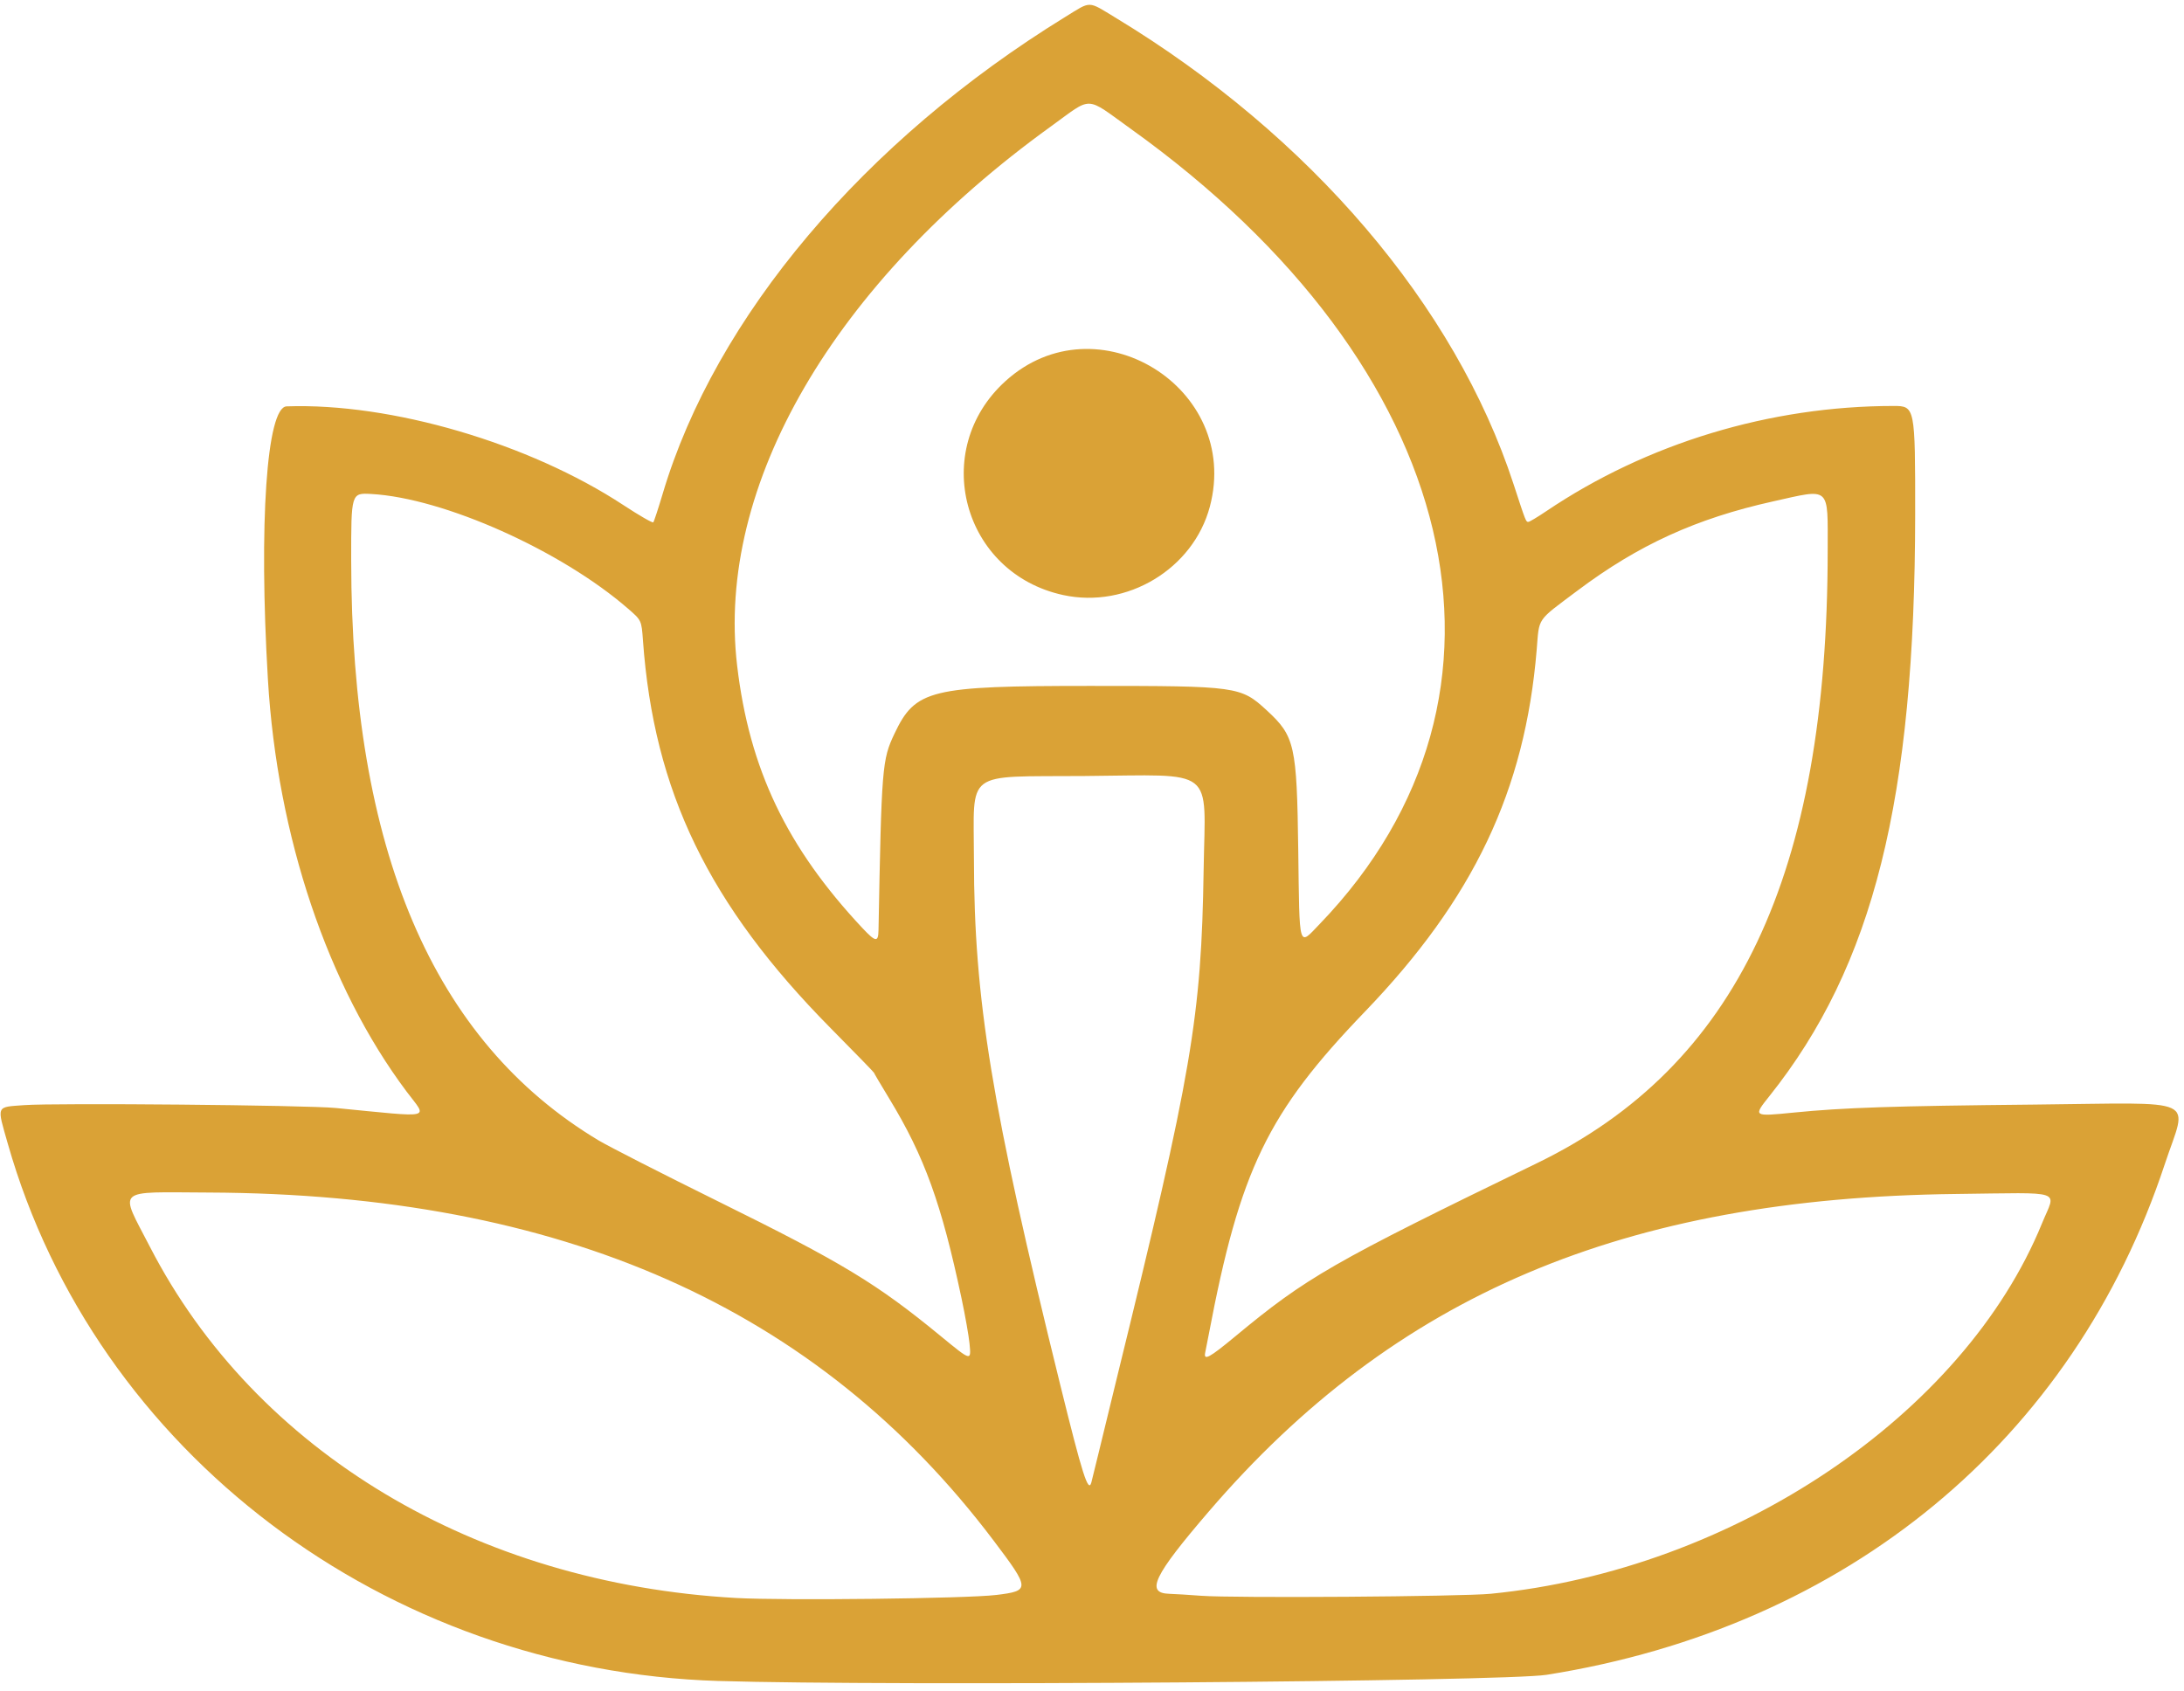
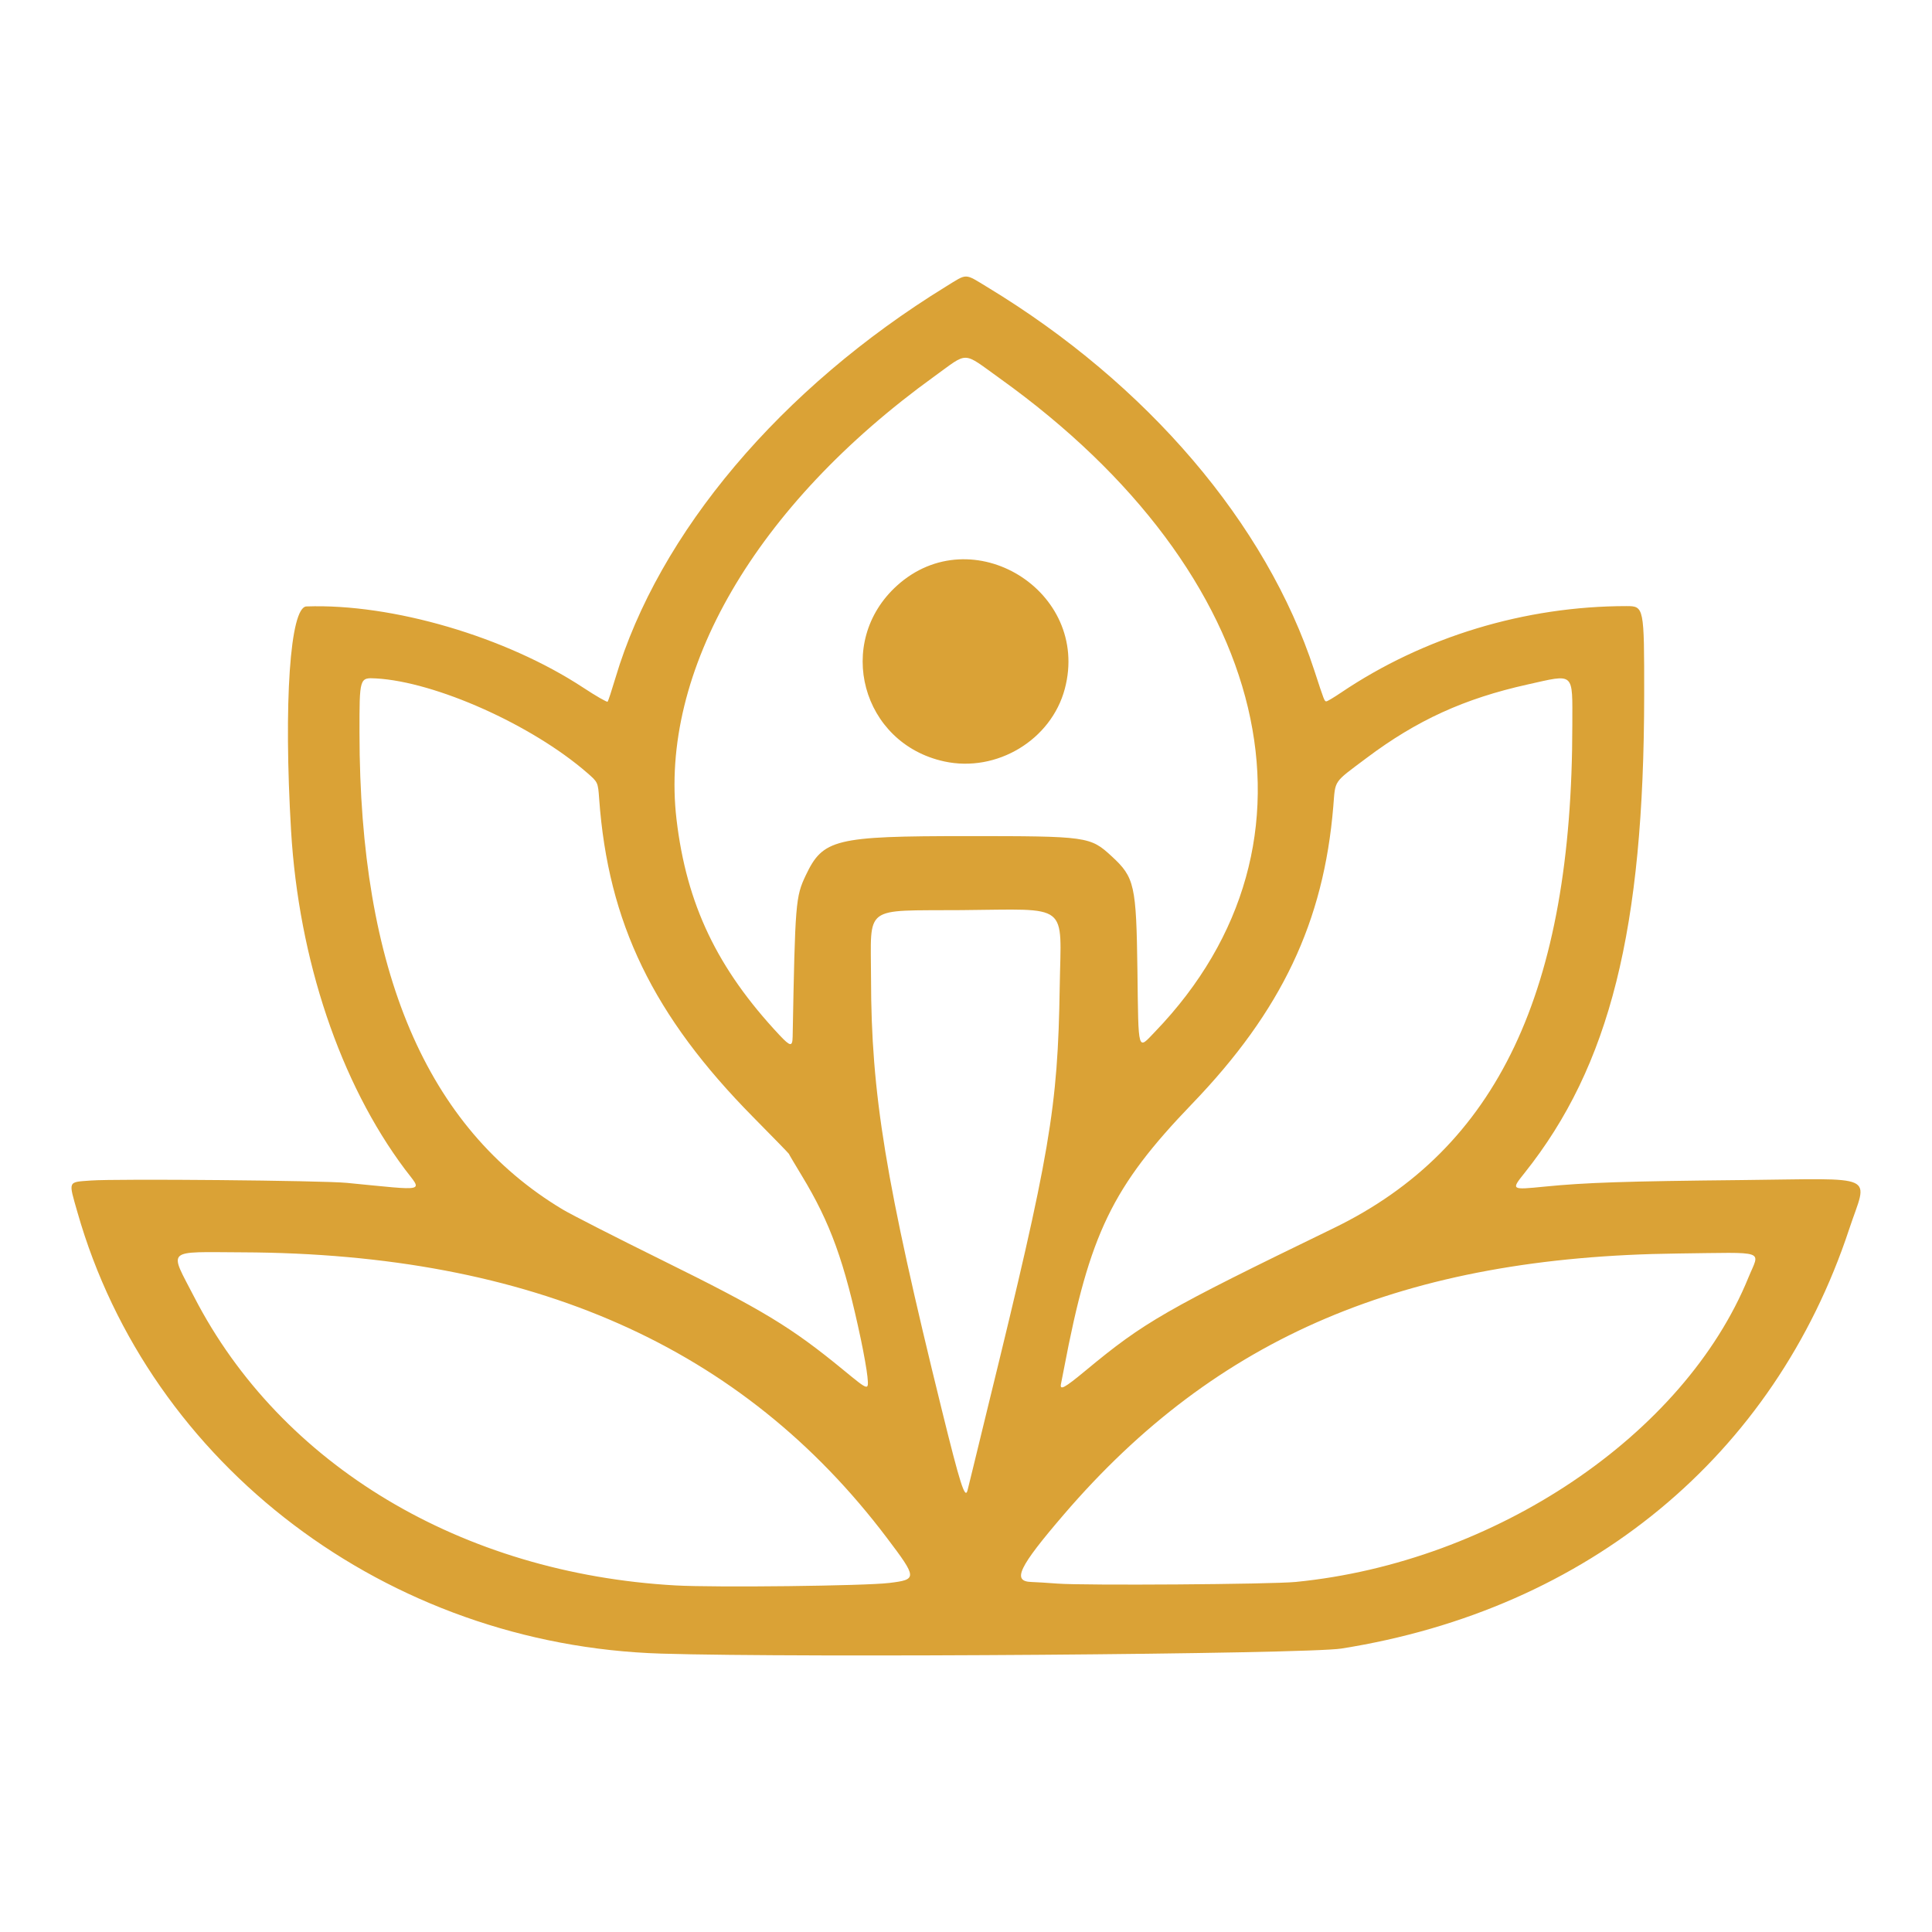
- <svg xmlns="http://www.w3.org/2000/svg" width="195" height="151" viewBox="8 55 195 151" version="1.1" id="svg1" xml:space="preserve">
+ <svg xmlns="http://www.w3.org/2000/svg" width="210mm" height="210mm" viewBox="0 0 210 210" version="1.1" id="svg1" xml:space="preserve">
  <defs id="defs1" />
  <g id="layer1">
-     <path style="fill:#DAA236;fill-opacity:1" d="M 72.165,205.114 C 42.37,204.204 16.542,184.678 8.696,157.131 c -0.987,-3.465 -1.077,-3.252 1.457,-3.441 2.802,-0.208 25.175,-0.004 27.832,0.255 8.887,0.864 8.188,1.026 6.319,-1.466 -7.045,-9.393 -11.552,-22.789 -12.384,-36.812 -0.825,-13.898 -0.11,-24.316 1.671,-24.378 9.329,-0.327 21.661,3.29 30.078,8.822 1.396,0.918 2.593,1.607 2.66,1.532 0.067,-0.075 0.448,-1.235 0.848,-2.578 4.695,-15.774 17.981,-31.507 35.936,-42.554 2.362,-1.453 1.962,-1.461 4.525,0.092 17.352,10.518 30.288,25.683 35.493,41.608 1.113,3.406 1.108,3.393 1.33,3.393 0.101,0 0.816,-0.427 1.59,-0.949 9,-6.071 19.974,-9.397 31.016,-9.402 1.921,-7.72e-4 1.936,0.073 1.93,9.667 -0.016,25.477 -3.731,40.317 -13.006,51.953 -1.471,1.845 -1.476,1.842 2.171,1.48 4.46,-0.443 8.775,-0.586 21.464,-0.713 15.071,-0.151 13.679,-0.789 11.653,5.336 -8.15,24.641 -28.36,41.334 -55.188,45.586 -3.837,0.608 -58.667,1.017 -73.926,0.551 z m 24.769,-7.68 c 3.064,-0.373 3.057,-0.522 -0.238,-4.884 C 80.978,171.741 58.135,161.618 26.625,161.495 c -8.466,-0.033 -7.983,-0.48 -5.238,4.849 9.416,18.283 29.075,30.061 52.34,31.358 4.323,0.241 20.567,0.053 23.207,-0.269 z m 44.176,-0.11 c 21.657,-2.129 42.235,-15.963 49.217,-33.089 1.241,-3.045 2.178,-2.726 -7.664,-2.612 -29.697,0.343 -50.149,9.035 -66.744,28.367 -4.928,5.74 -5.664,7.275 -3.52,7.338 0.483,0.014 1.758,0.093 2.832,0.175 2.883,0.221 23.245,0.08 25.879,-0.179 z m -35.67,-9.928 c 0.054,-0.188 0.329,-1.309 0.612,-2.49 0.283,-1.182 1.031,-4.258 1.664,-6.836 6.719,-27.381 7.547,-32.232 7.752,-45.416 0.145,-9.289 1.222,-8.446 -10.686,-8.355 -10.791,0.083 -9.83,-0.639 -9.824,7.382 0.011,12.598 1.561,22.052 7.704,46.975 1.979,8.032 2.506,9.687 2.778,8.74 z M 94.566,174.993 c -0.064,-0.671 -0.385,-2.495 -0.715,-4.053 -1.787,-8.448 -3.304,-12.645 -6.437,-17.807 -0.761,-1.254 -1.384,-2.309 -1.384,-2.344 -5.49e-4,-0.035 -1.738,-1.822 -3.861,-3.97 -10.894,-11.024 -15.792,-21.14 -16.761,-34.617 -0.13,-1.805 -0.13,-1.805 -1.325,-2.843 -5.991,-5.204 -16.46,-9.883 -22.924,-10.245 -1.807,-0.101 -1.807,-0.101 -1.803,5.931 0.014,25.841 7.292,42.915 22.074,51.785 0.917,0.55 5.751,3.017 10.742,5.481 11.035,5.448 14.105,7.307 19.803,11.989 2.765,2.271 2.74,2.265 2.591,0.694 z m 23.702,-0.634 c 6.404,-5.312 8.636,-6.594 26.972,-15.491 17.81,-8.642 25.937,-25.775 25.946,-54.703 0.002,-5.825 0.313,-5.545 -4.881,-4.389 -6.854,1.525 -12.016,3.881 -17.464,7.971 -3.696,2.774 -3.393,2.334 -3.637,5.283 -1.041,12.56 -5.631,22.227 -15.348,32.324 -8.684,9.024 -11.142,14.107 -13.93,28.808 -0.122,0.645 -0.264,1.37 -0.316,1.611 -0.165,0.773 0.35,0.499 2.658,-1.415 z M 86.438,138.079 c 0.271,-14.609 0.321,-15.23 1.422,-17.554 1.874,-3.955 3.172,-4.272 17.476,-4.272 13.179,0 13.44,0.036 15.787,2.2 2.484,2.29 2.668,3.107 2.792,12.432 0.12,9.062 -0.006,8.627 1.927,6.618 19.731,-20.505 12.785,-49.744 -16.862,-70.984 -4.166,-2.985 -3.369,-2.958 -7.139,-0.237 -19.427,14.022 -29.923,32.06 -28.025,48.16 1.089,9.236 4.426,16.224 11.193,23.442 1.171,1.249 1.408,1.282 1.428,0.195 z m 16.489,-29.941 c -8.986,-1.944 -11.952,-12.953 -5.147,-19.11 8.139,-7.365 21.061,0.575 18.244,11.21 -1.473,5.561 -7.396,9.134 -13.096,7.901 z" id="path4" />
+     <path style="fill:#DAA236;fill-opacity:1" d="M 71.884,179.741 C 42.09,178.832 16.261,159.305 8.415,131.759 c -0.987,-3.465 -1.077,-3.252 1.457,-3.441 2.802,-0.208 25.175,-0.004 27.832,0.255 8.887,0.864 8.188,1.026 6.319,-1.466 C 36.977,117.714 32.47,104.318 31.638,90.295 30.814,76.397 31.528,65.979 33.309,65.917 c 9.329,-0.327 21.661,3.29 30.078,8.822 1.396,0.918 2.593,1.607 2.66,1.532 0.067,-0.075 0.448,-1.235 0.848,-2.578 4.695,-15.774 17.981,-31.507 35.936,-42.554 2.362,-1.453 1.962,-1.461 4.525,0.092 17.352,10.518 30.288,25.683 35.493,41.608 1.113,3.406 1.108,3.393 1.33,3.393 0.101,0 0.816,-0.427 1.59,-0.949 9,-6.071 19.974,-9.397 31.016,-9.402 1.921,-7.72e-4 1.936,0.073 1.93,9.667 -0.016,25.477 -3.731,40.317 -13.006,51.953 -1.471,1.845 -1.476,1.842 2.171,1.48 4.46,-0.443 8.775,-0.586 21.464,-0.713 15.071,-0.151 13.679,-0.789 11.653,5.336 -8.15,24.641 -28.36,41.334 -55.188,45.586 -3.837,0.608 -58.667,1.017 -73.926,0.551 z m 24.769,-7.68 c 3.064,-0.373 3.057,-0.522 -0.238,-4.884 -15.717,-20.808 -38.56,-30.931 -70.071,-31.054 -8.466,-0.033 -7.983,-0.48 -5.238,4.849 9.416,18.283 29.075,30.061 52.34,31.358 4.323,0.241 20.567,0.053 23.207,-0.269 z m 44.176,-0.11 c 21.657,-2.129 42.235,-15.963 49.217,-33.089 1.241,-3.045 2.178,-2.726 -7.664,-2.612 -29.697,0.343 -50.149,9.035 -66.744,28.367 -4.928,5.74 -5.664,7.275 -3.52,7.338 0.483,0.014 1.758,0.093 2.832,0.175 2.883,0.221 23.245,0.08 25.879,-0.179 z m -35.67,-9.928 c 0.054,-0.188 0.329,-1.309 0.612,-2.49 0.283,-1.182 1.031,-4.258 1.664,-6.836 6.719,-27.381 7.547,-32.232 7.752,-45.416 0.145,-9.289 1.222,-8.446 -10.686,-8.355 -10.791,0.083 -9.83,-0.639 -9.824,7.382 0.011,12.598 1.561,22.052 7.704,46.975 1.979,8.032 2.506,9.687 2.778,8.74 z M 94.285,149.621 c -0.064,-0.671 -0.385,-2.495 -0.715,-4.053 -1.787,-8.448 -3.304,-12.645 -6.437,-17.807 -0.761,-1.254 -1.384,-2.309 -1.384,-2.344 -5.49e-4,-0.035 -1.738,-1.822 -3.861,-3.97 C 70.995,110.423 66.097,100.307 65.127,86.83 c -0.13,-1.805 -0.13,-1.805 -1.325,-2.843 -5.991,-5.204 -16.46,-9.883 -22.924,-10.245 -1.807,-0.101 -1.807,-0.101 -1.803,5.931 0.014,25.841 7.292,42.915 22.074,51.785 0.917,0.55 5.751,3.017 10.742,5.481 11.035,5.448 14.105,7.307 19.803,11.989 2.765,2.271 2.74,2.265 2.591,0.694 z m 23.702,-0.634 c 6.404,-5.312 8.636,-6.594 26.972,-15.491 17.81,-8.642 25.937,-25.775 25.946,-54.703 0.002,-5.825 0.313,-5.545 -4.881,-4.389 -6.854,1.525 -12.016,3.881 -17.464,7.971 -3.696,2.774 -3.393,2.334 -3.637,5.283 -1.041,12.56 -5.631,22.227 -15.348,32.324 -8.684,9.024 -11.142,14.107 -13.93,28.808 -0.122,0.645 -0.264,1.37 -0.316,1.611 -0.165,0.773 0.35,0.499 2.658,-1.415 z M 86.157,112.707 c 0.271,-14.609 0.321,-15.23 1.422,-17.554 1.874,-3.955 3.172,-4.272 17.476,-4.272 13.179,0 13.44,0.036 15.787,2.2 2.484,2.29 2.668,3.107 2.792,12.432 0.12,9.062 -0.006,8.627 1.927,6.618 19.731,-20.505 12.785,-49.744 -16.862,-70.984 -4.166,-2.985 -3.369,-2.958 -7.139,-0.237 -19.427,14.022 -29.923,32.06 -28.025,48.16 1.089,9.236 4.426,16.224 11.193,23.442 1.171,1.249 1.408,1.282 1.428,0.195 z M 102.645,82.766 c -8.986,-1.944 -11.952,-12.953 -5.147,-19.11 8.139,-7.365 21.061,0.575 18.244,11.21 -1.473,5.561 -7.396,9.134 -13.096,7.901 z" id="path4" />
  </g>
</svg>
